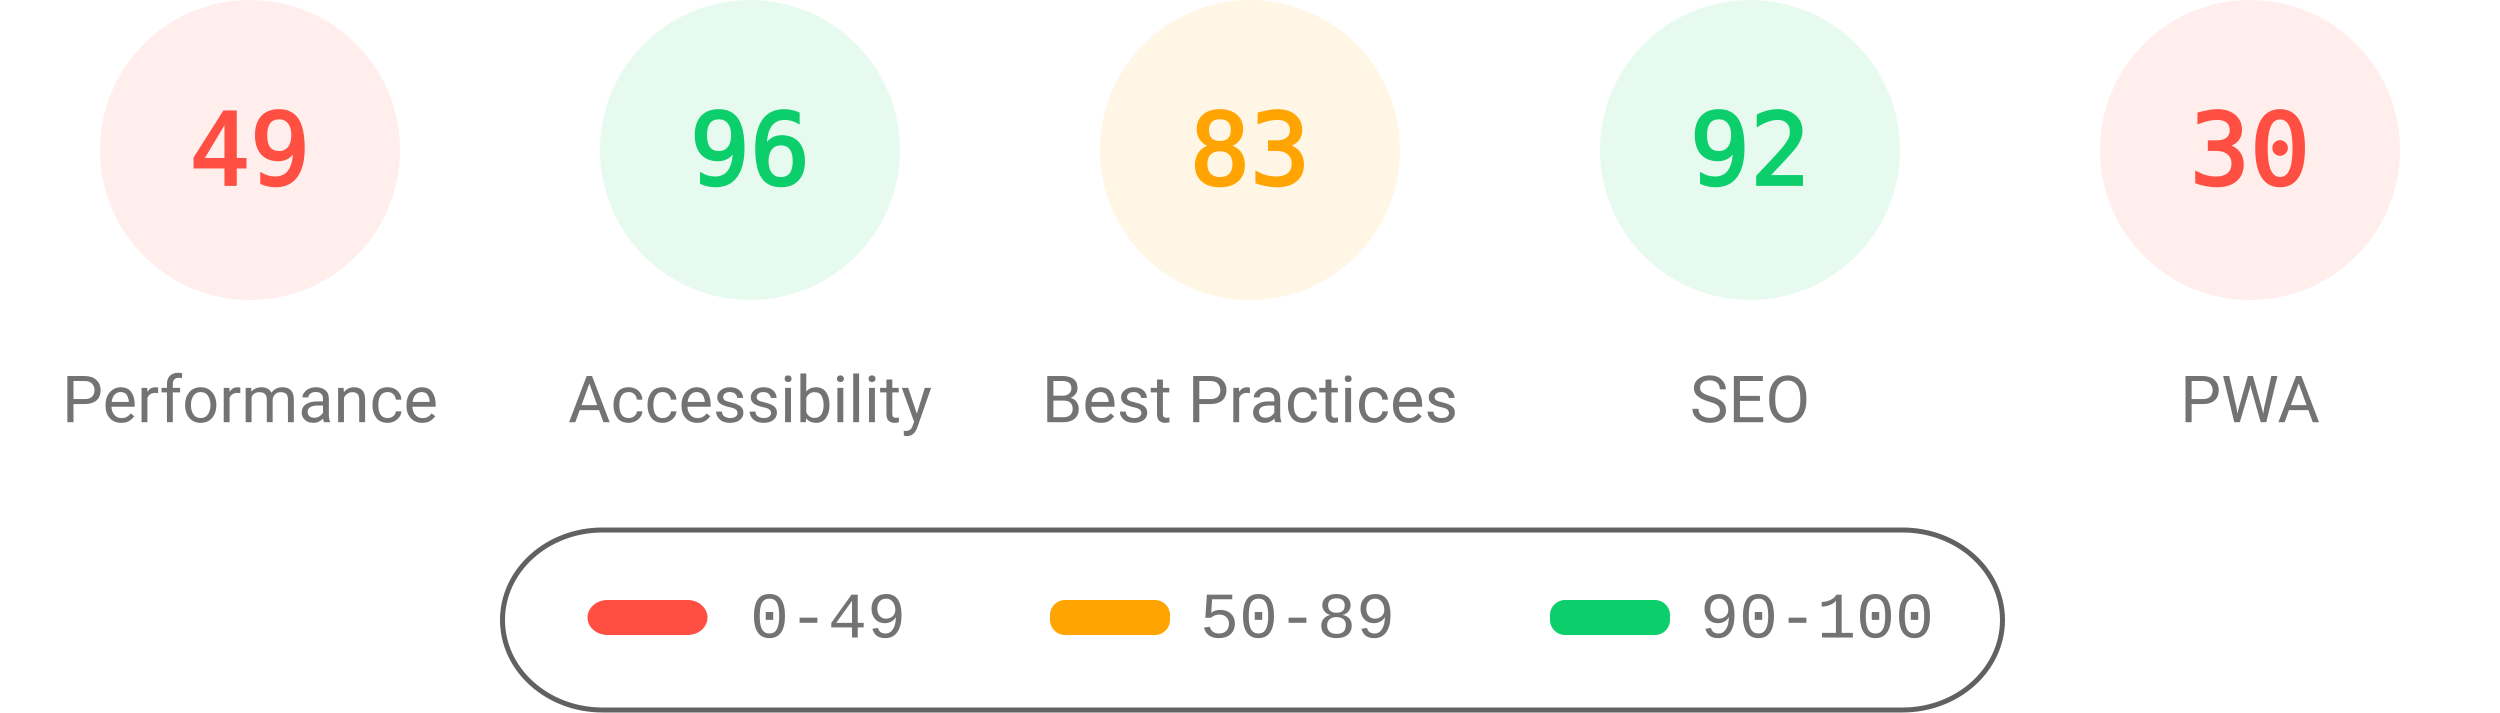
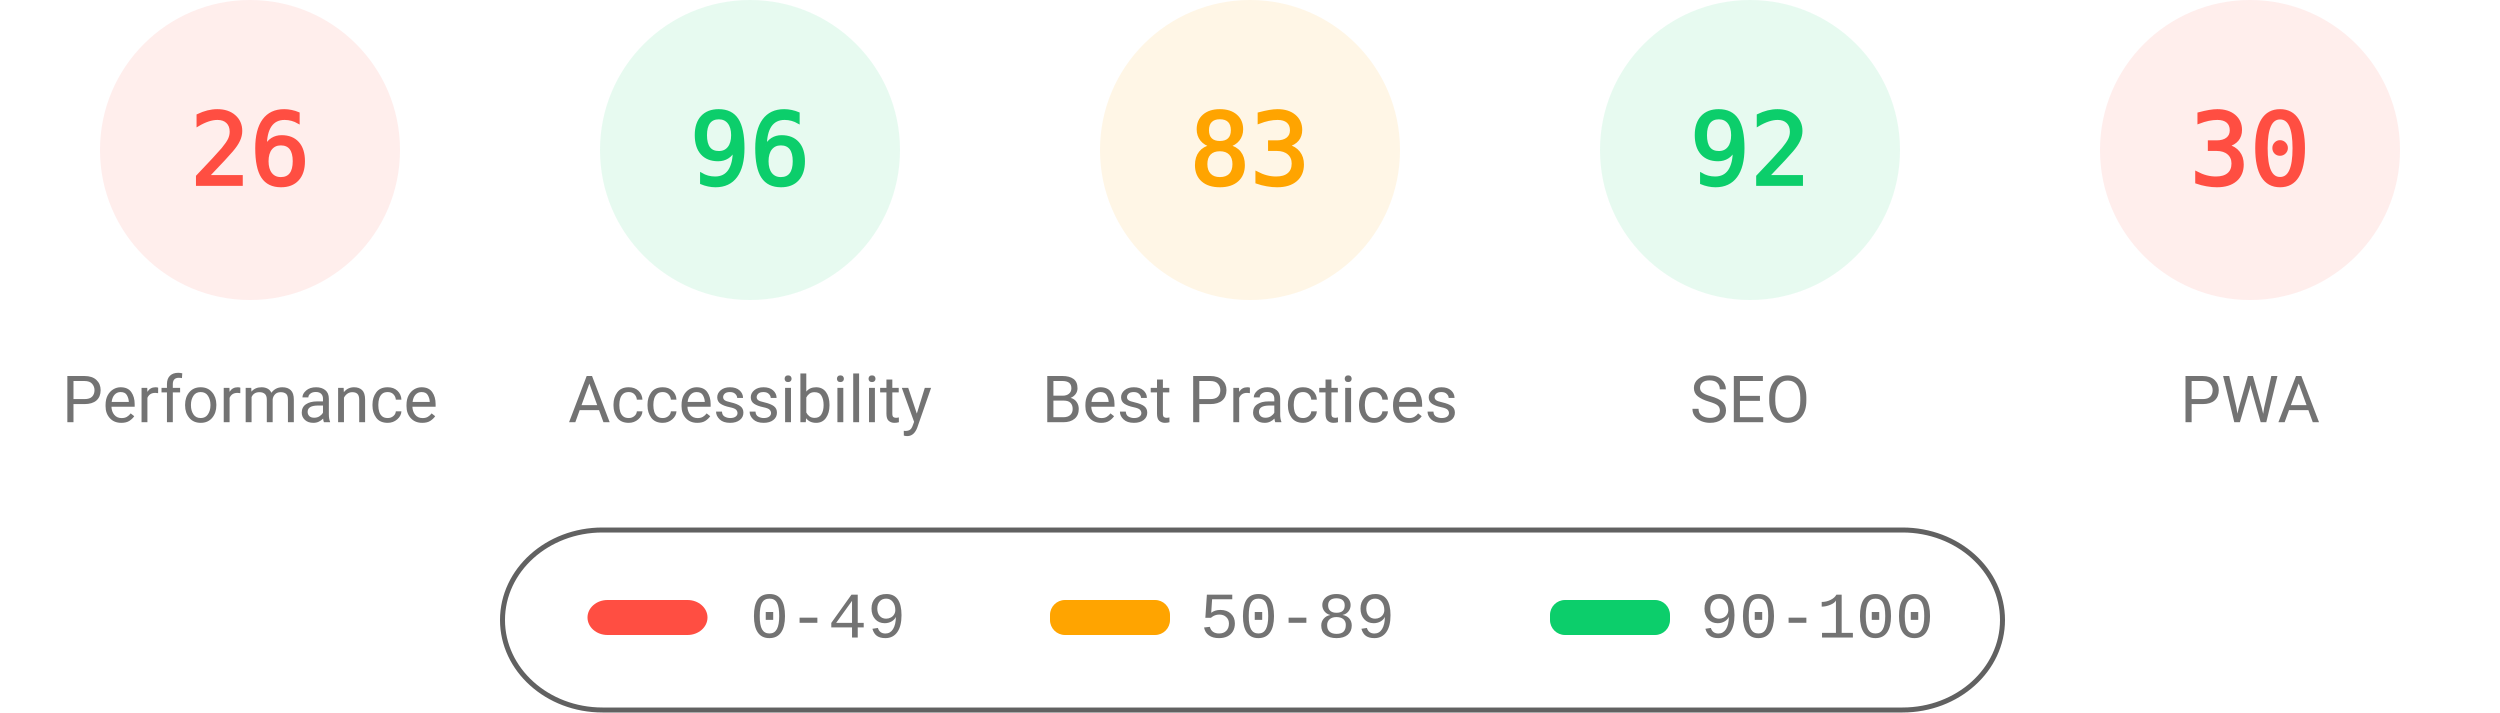
<svg xmlns="http://www.w3.org/2000/svg" fill="none" width="1000" height="285">
  <style>.gauge-base{opacity:.1}.gauge-arc{fill:none;animation-delay:250ms;stroke-linecap:round;transform:rotate(-90deg);transform-origin:100px 60px;animation:load-gauge 1s ease forwards}.guage-text{font-size:40px;font-family:monospace;text-align:center}.guage-red{color:#ff4e42;fill:#ff4e42;stroke:#ff4e42}.guage-orange{color:#ffa400;fill:#ffa400;stroke:#ffa400}.guage-green{color:#0cce6b;fill:#0cce6b;stroke:#0cce6b}.guage-undefined{color:#5c5c5c;fill:#5c5c5c;stroke:#5c5c5c}.guage-title{color:#737373;fill:#737373;stroke:none;font-size:26px;line-height:26px;font-family:Roboto,Halvetica,Arial,sans-serif}@keyframes load-gauge{from{stroke-dasharray:0 352.858}}</style>
  <svg class="guage-div guage-perf guage-red" viewBox="0 0 200 200" width="200" height="200">
    <circle class="gauge-base" r="56" cx="100" cy="60" stroke-width="8" />
-     <circle class="gauge-arc guage-arc-1" r="56" cx="100" cy="60" stroke-width="8" style="stroke-dasharray:172.41,351.858" />
-     <text class="guage-text" x="100" y="60" alignment-baseline="central" dominant-baseline="central" text-anchor="middle">49</text>
+     <circle class="gauge-arc guage-arc-1" r="56" cx="100" cy="60" stroke-width="8" style="stroke-dasharray:91.483,351.858" />
+     <text class="guage-text" x="100" y="60" alignment-baseline="central" dominant-baseline="central" text-anchor="middle">26</text>
    <text class="guage-title" x="100" y="160" alignment-baseline="central" dominant-baseline="central" text-anchor="middle">Performance</text>
  </svg>
  <svg class="guage-div guage-acc guage-green" viewBox="0 0 200 200" width="200" height="200" x="200">
    <circle class="gauge-base" r="56" cx="100" cy="60" stroke-width="8" />
    <circle class="gauge-arc guage-arc-2" r="56" cx="100" cy="60" stroke-width="8" style="stroke-dasharray:337.784,351.858" />
    <text class="guage-text" x="100" y="60" alignment-baseline="central" dominant-baseline="central" text-anchor="middle">96</text>
    <text class="guage-title" x="100" y="160" alignment-baseline="central" dominant-baseline="central" text-anchor="middle">Accessibility</text>
  </svg>
  <svg class="guage-div guage-best guage-orange" viewBox="0 0 200 200" width="200" height="200" x="400">
    <circle class="gauge-base" r="56" cx="100" cy="60" stroke-width="8" />
    <circle class="gauge-arc guage-arc-3" r="56" cx="100" cy="60" stroke-width="8" style="stroke-dasharray:292.042,351.858" />
    <text class="guage-text" x="100" y="60" alignment-baseline="central" dominant-baseline="central" text-anchor="middle">83</text>
    <text class="guage-title" x="100" y="160" alignment-baseline="central" dominant-baseline="central" text-anchor="middle">Best Practices</text>
  </svg>
  <svg class="guage-div guage-seo guage-green" viewBox="0 0 200 200" width="200" height="200" x="600">
    <circle class="gauge-base" r="56" cx="100" cy="60" stroke-width="8" />
    <circle class="gauge-arc guage-arc-4" r="56" cx="100" cy="60" stroke-width="8" style="stroke-dasharray:323.709,351.858" />
    <text class="guage-text" x="100" y="60" alignment-baseline="central" dominant-baseline="central" text-anchor="middle">92</text>
    <text class="guage-title" x="100" y="160" alignment-baseline="central" dominant-baseline="central" text-anchor="middle">SEO</text>
  </svg>
  <svg class="guage-div guage-pwa guage-red" viewBox="0 0 200 200" width="200" height="200" x="800">
    <circle class="gauge-base" r="56" cx="100" cy="60" stroke-width="8" />
    <circle class="gauge-arc guage-arc-4" r="56" cx="100" cy="60" stroke-width="8" style="stroke-dasharray:105.557,351.858" />
    <text class="guage-text" x="100" y="60" alignment-baseline="central" dominant-baseline="central" text-anchor="middle">30</text>
    <text class="guage-title" x="100" y="160" alignment-baseline="central" dominant-baseline="central" text-anchor="middle">PWA</text>
  </svg>
  <svg width="604" height="76" x="200" y="210">
    <path fill="none" id="canvas_background" d="M-1-1h604v80H-1z" />
    <rect fill-opacity="0" stroke="#616161" stroke-width="2" rx="40" id="svg_2" height="72" width="600" y="2" x="1" fill="#000" />
    <rect stroke="#000" rx="8" id="svg_3" height="14" width="48" y="30" x="35" stroke-opacity="null" stroke-width="0" fill="#ff4e42" />
    <rect stroke="#000" rx="6" id="svg_4" height="14" width="48" y="30" x="220" stroke-opacity="null" stroke-width="0" fill="#ffa400" />
    <rect stroke="#000" rx="6" id="svg_5" height="14" width="48" y="30" x="420" stroke-opacity="null" stroke-width="0" fill="#0cce6b" />
    <text xml:space="preserve" text-anchor="start" font-family="'Courier New', Courier, monospace" font-size="26" id="svg_6" y="45" x="100" stroke-opacity="null" stroke-width="0" stroke="#000" fill="#737373">0-49</text>
    <text xml:space="preserve" text-anchor="start" font-family="'Courier New', Courier, monospace" font-size="26" id="svg_7" y="45" x="280" stroke-opacity="null" stroke-width="0" stroke="#000" fill="#737373">50-89</text>
    <text xml:space="preserve" text-anchor="start" font-family="'Courier New', Courier, monospace" font-size="26" id="svg_8" y="45" x="480" stroke-opacity="null" stroke-width="0" stroke="#000" fill="#737373">90-100</text>
  </svg>
</svg>
